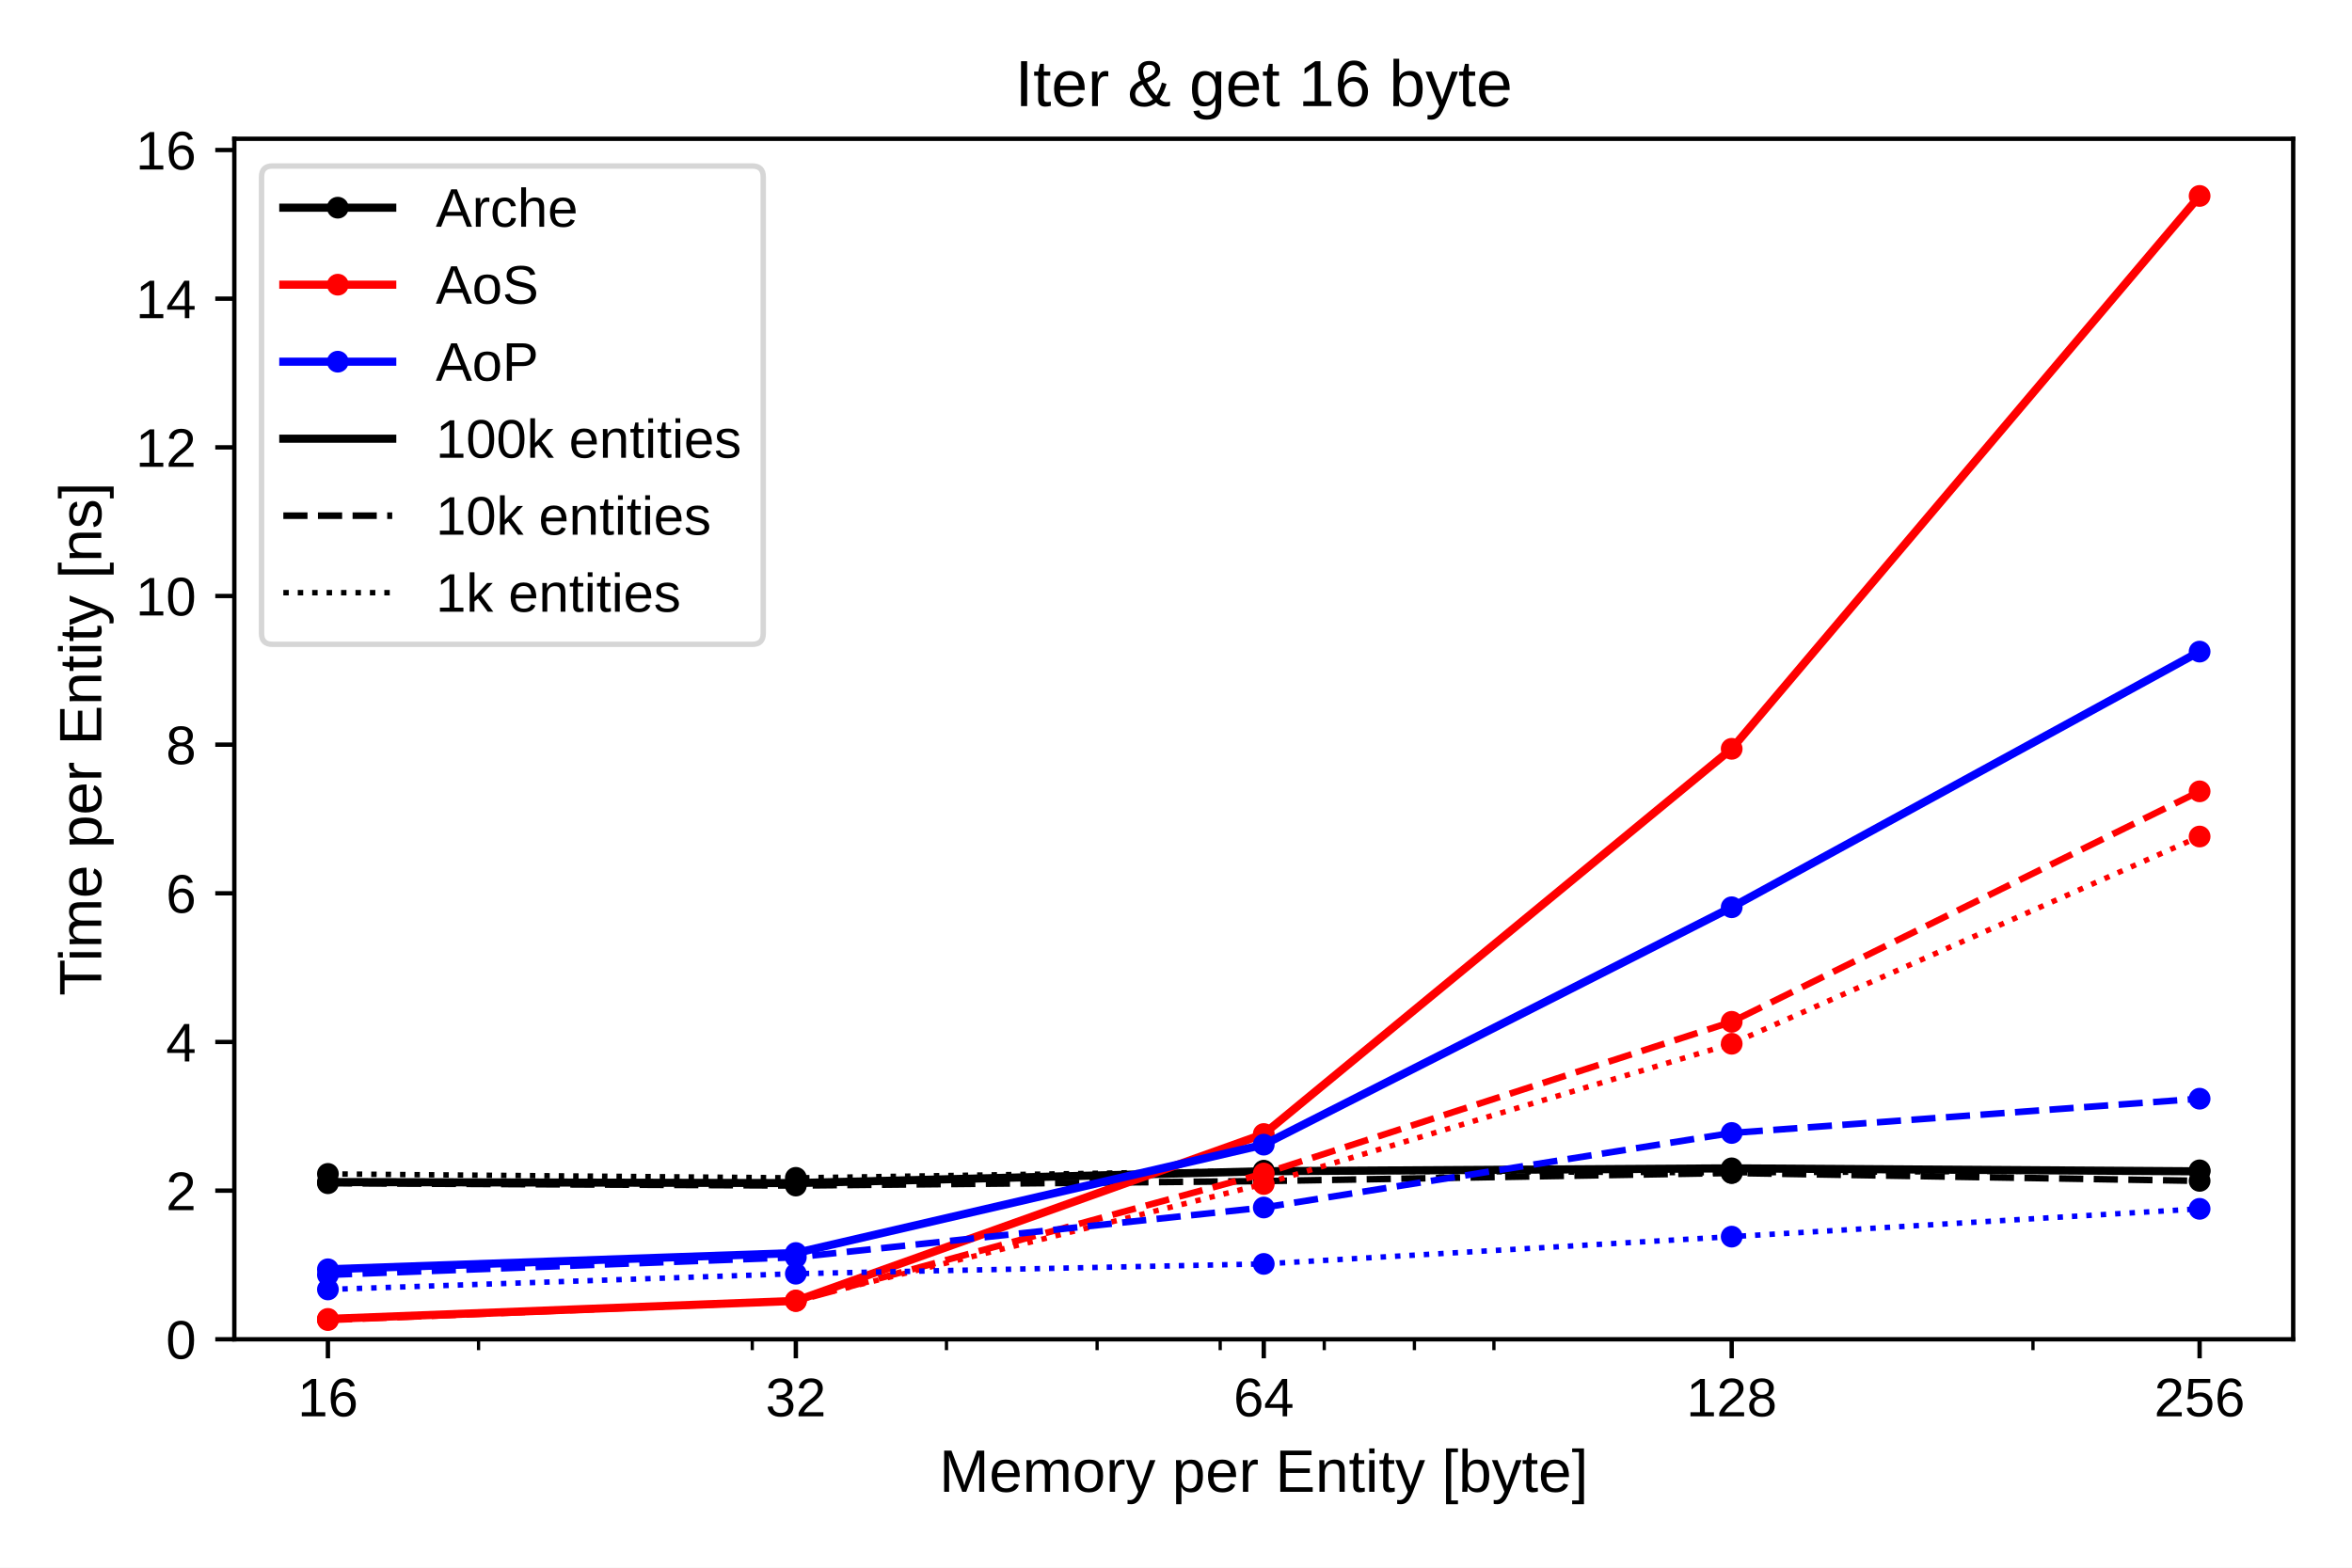
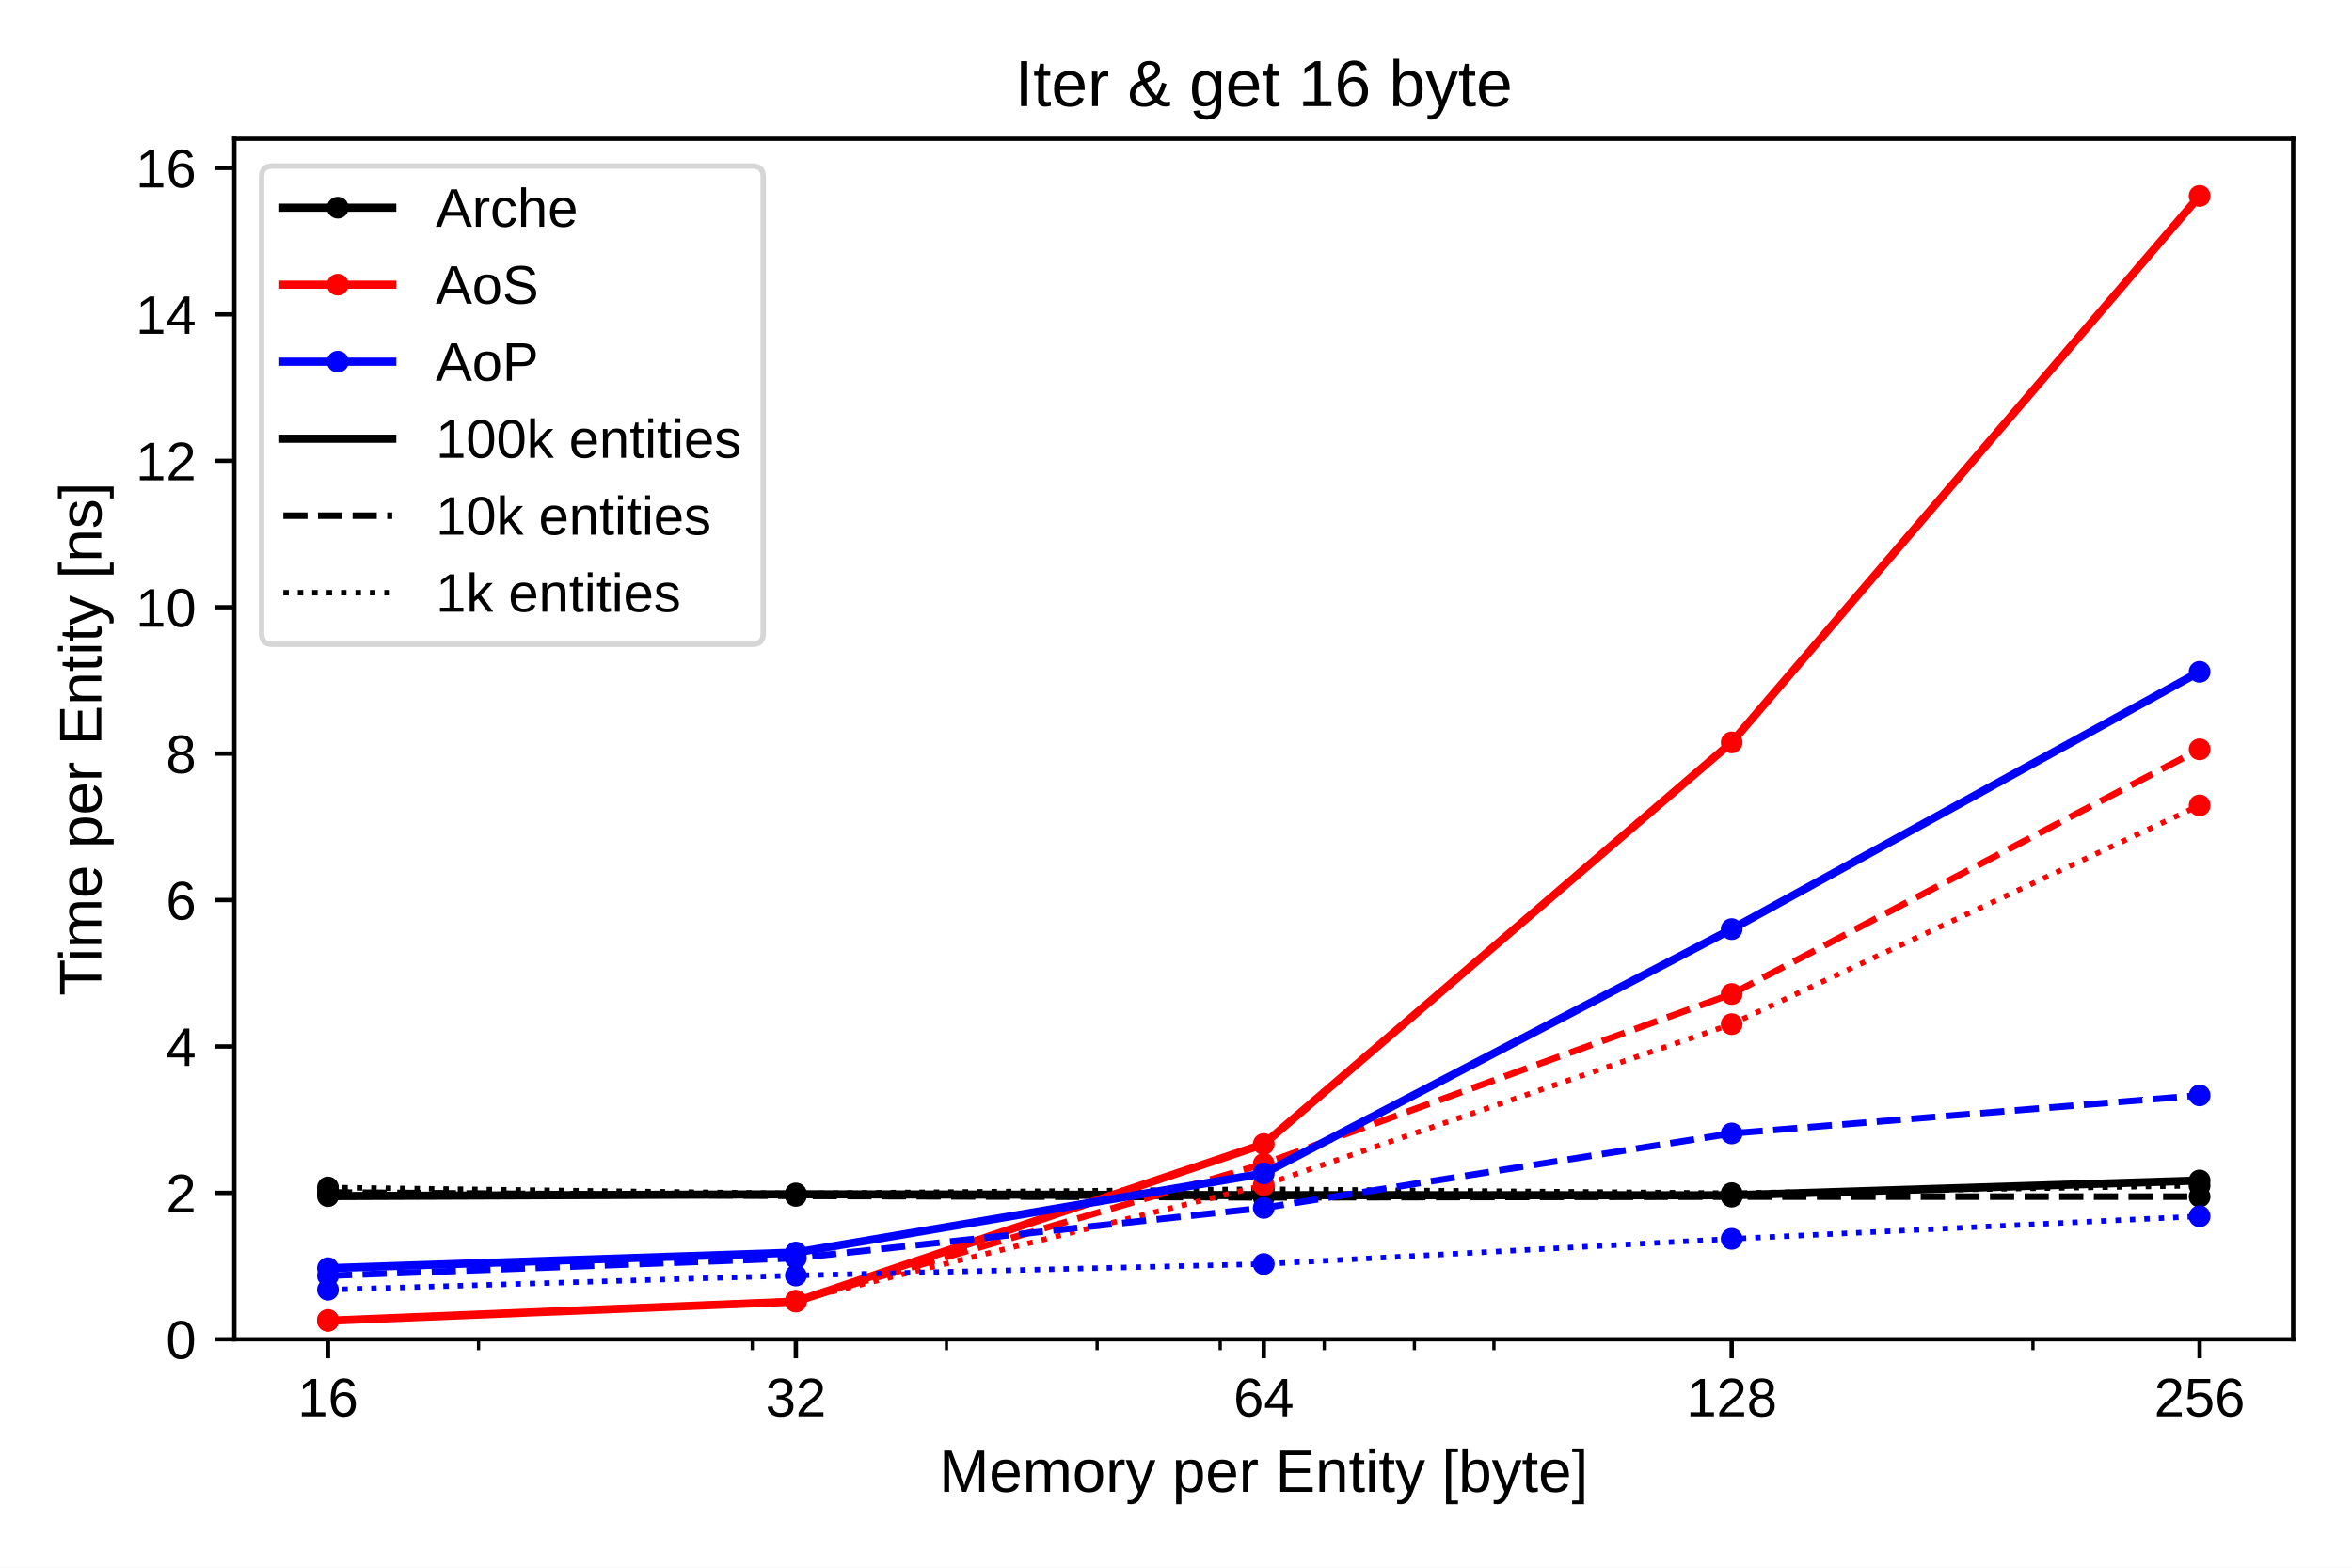
<svg xmlns="http://www.w3.org/2000/svg" xmlns:xlink="http://www.w3.org/1999/xlink" width="432pt" height="288pt" viewBox="0 0 432 288" version="1.1">
  <defs>
    <style type="text/css">*{stroke-linejoin: round; stroke-linecap: butt}</style>
  </defs>
  <g id="figure_1">
    <g id="patch_1">
      <path d="M 0 288  L 432 288  L 432 0  L 0 0  z " style="fill: #ffffff" />
    </g>
    <g id="axes_1">
      <g id="patch_2">
        <path d="M 43.04 246.04  L 421.2 246.04  L 421.2 25.496  L 43.04 25.496  z " style="fill: #ffffff" />
      </g>
      <g id="matplotlib.axis_1">
        <g id="xtick_1">
          <g id="line2d_1">
            <defs>
-               <path id="ma231581b84" d="M 0 0  L 0 3.5  " style="stroke: #000000; stroke-width: 0.8" />
+               <path id="m335eb5ce66" d="M 0 0  L 0 3.5  " style="stroke: #000000; stroke-width: 0.8" />
            </defs>
            <g>
-               <use xlink:href="#ma231581b84" x="60.229" y="246.04" style="stroke: #000000; stroke-width: 0.8" />
+               <use xlink:href="#m335eb5ce66" x="60.229" y="246.04" style="stroke: #000000; stroke-width: 0.8" />
            </g>
          </g>
          <g id="text_1">
            <text style="font: 10px 'Arial'; text-anchor: middle" x="60.229" y="260.198" transform="rotate(-0, 60.22909, 260.1978)">16</text>
          </g>
        </g>
        <g id="xtick_2">
          <g id="line2d_2">
            <g>
-               <use xlink:href="#ma231581b84" x="146.175" y="246.04" style="stroke: #000000; stroke-width: 0.8" />
+               <use xlink:href="#m335eb5ce66" x="146.175" y="246.04" style="stroke: #000000; stroke-width: 0.8" />
            </g>
          </g>
          <g id="text_2">
            <text style="font: 10px 'Arial'; text-anchor: middle" x="146.175" y="260.198" transform="rotate(-0, 146.1745, 260.1978)">32</text>
          </g>
        </g>
        <g id="xtick_3">
          <g id="line2d_3">
            <g>
-               <use xlink:href="#ma231581b84" x="232.12" y="246.04" style="stroke: #000000; stroke-width: 0.8" />
+               <use xlink:href="#m335eb5ce66" x="232.12" y="246.04" style="stroke: #000000; stroke-width: 0.8" />
            </g>
          </g>
          <g id="text_3">
            <text style="font: 10px 'Arial'; text-anchor: middle" x="232.12" y="260.198" transform="rotate(-0, 232.12, 260.1978)">64</text>
          </g>
        </g>
        <g id="xtick_4">
          <g id="line2d_4">
            <g>
-               <use xlink:href="#ma231581b84" x="318.065" y="246.04" style="stroke: #000000; stroke-width: 0.8" />
+               <use xlink:href="#m335eb5ce66" x="318.065" y="246.04" style="stroke: #000000; stroke-width: 0.8" />
            </g>
          </g>
          <g id="text_4">
            <text style="font: 10px 'Arial'; text-anchor: middle" x="318.065" y="260.198" transform="rotate(-0, 318.0655, 260.1978)">128</text>
          </g>
        </g>
        <g id="xtick_5">
          <g id="line2d_5">
            <g>
-               <use xlink:href="#ma231581b84" x="404.011" y="246.04" style="stroke: #000000; stroke-width: 0.8" />
+               <use xlink:href="#m335eb5ce66" x="404.011" y="246.04" style="stroke: #000000; stroke-width: 0.8" />
            </g>
          </g>
          <g id="text_5">
            <text style="font: 10px 'Arial'; text-anchor: middle" x="404.011" y="260.198" transform="rotate(-0, 404.0109, 260.1978)">256</text>
          </g>
        </g>
        <g id="xtick_6">
          <g id="line2d_6">
            <defs>
-               <path id="mfa7d49e973" d="M 0 0  L 0 2  " style="stroke: #000000; stroke-width: 0.6" />
+               <path id="m08cedb3686" d="M 0 0  L 0 2  " style="stroke: #000000; stroke-width: 0.6" />
            </defs>
            <g>
-               <use xlink:href="#mfa7d49e973" x="87.897" y="246.04" style="stroke: #000000; stroke-width: 0.6" />
+               <use xlink:href="#m08cedb3686" x="87.897" y="246.04" style="stroke: #000000; stroke-width: 0.6" />
            </g>
          </g>
        </g>
        <g id="xtick_7">
          <g id="line2d_7">
            <g>
-               <use xlink:href="#mfa7d49e973" x="138.172" y="246.04" style="stroke: #000000; stroke-width: 0.6" />
+               <use xlink:href="#m08cedb3686" x="138.172" y="246.04" style="stroke: #000000; stroke-width: 0.6" />
            </g>
          </g>
        </g>
        <g id="xtick_8">
          <g id="line2d_8">
            <g>
-               <use xlink:href="#mfa7d49e973" x="173.843" y="246.04" style="stroke: #000000; stroke-width: 0.6" />
+               <use xlink:href="#m08cedb3686" x="173.843" y="246.04" style="stroke: #000000; stroke-width: 0.6" />
            </g>
          </g>
        </g>
        <g id="xtick_9">
          <g id="line2d_9">
            <g>
-               <use xlink:href="#mfa7d49e973" x="201.511" y="246.04" style="stroke: #000000; stroke-width: 0.6" />
+               <use xlink:href="#m08cedb3686" x="201.511" y="246.04" style="stroke: #000000; stroke-width: 0.6" />
            </g>
          </g>
        </g>
        <g id="xtick_10">
          <g id="line2d_10">
            <g>
-               <use xlink:href="#mfa7d49e973" x="224.118" y="246.04" style="stroke: #000000; stroke-width: 0.6" />
+               <use xlink:href="#m08cedb3686" x="224.118" y="246.04" style="stroke: #000000; stroke-width: 0.6" />
            </g>
          </g>
        </g>
        <g id="xtick_11">
          <g id="line2d_11">
            <g>
-               <use xlink:href="#mfa7d49e973" x="243.231" y="246.04" style="stroke: #000000; stroke-width: 0.6" />
+               <use xlink:href="#m08cedb3686" x="243.231" y="246.04" style="stroke: #000000; stroke-width: 0.6" />
            </g>
          </g>
        </g>
        <g id="xtick_12">
          <g id="line2d_12">
            <g>
-               <use xlink:href="#mfa7d49e973" x="259.788" y="246.04" style="stroke: #000000; stroke-width: 0.6" />
+               <use xlink:href="#m08cedb3686" x="259.788" y="246.04" style="stroke: #000000; stroke-width: 0.6" />
            </g>
          </g>
        </g>
        <g id="xtick_13">
          <g id="line2d_13">
            <g>
-               <use xlink:href="#mfa7d49e973" x="274.393" y="246.04" style="stroke: #000000; stroke-width: 0.6" />
+               <use xlink:href="#m08cedb3686" x="274.393" y="246.04" style="stroke: #000000; stroke-width: 0.6" />
            </g>
          </g>
        </g>
        <g id="xtick_14">
          <g id="line2d_14">
            <g>
-               <use xlink:href="#mfa7d49e973" x="373.402" y="246.04" style="stroke: #000000; stroke-width: 0.6" />
+               <use xlink:href="#m08cedb3686" x="373.402" y="246.04" style="stroke: #000000; stroke-width: 0.6" />
            </g>
          </g>
        </g>
        <g id="text_6">
          <text style="font: 11px 'Arial'; text-anchor: middle" x="232.12" y="274.059" transform="rotate(-0, 232.12, 274.0589)">Memory per Entity [byte]</text>
        </g>
      </g>
      <g id="matplotlib.axis_2">
        <g id="ytick_1">
          <g id="line2d_15">
            <defs>
-               <path id="m48a676a885" d="M 0 0  L -3.5 0  " style="stroke: #000000; stroke-width: 0.8" />
+               <path id="m0aa8cb60d0" d="M 0 0  L -3.5 0  " style="stroke: #000000; stroke-width: 0.8" />
            </defs>
            <g>
-               <use xlink:href="#m48a676a885" x="43.04" y="246.04" style="stroke: #000000; stroke-width: 0.8" />
+               <use xlink:href="#m0aa8cb60d0" x="43.04" y="246.04" style="stroke: #000000; stroke-width: 0.8" />
            </g>
          </g>
          <g id="text_7">
            <text style="font: 10px 'Arial'; text-anchor: end" x="36.04" y="249.619" transform="rotate(-0, 36.04, 249.6189)">0</text>
          </g>
        </g>
        <g id="ytick_2">
          <g id="line2d_16">
            <g>
-               <use xlink:href="#m48a676a885" x="43.04" y="218.73" style="stroke: #000000; stroke-width: 0.8" />
+               <use xlink:href="#m0aa8cb60d0" x="43.04" y="219.142" style="stroke: #000000; stroke-width: 0.8" />
            </g>
          </g>
          <g id="text_8">
-             <text style="font: 10px 'Arial'; text-anchor: end" x="36.04" y="222.309" transform="rotate(-0, 36.04, 222.3092)">2</text>
+             <text style="font: 10px 'Arial'; text-anchor: end" x="36.04" y="222.721" transform="rotate(-0, 36.04, 222.7212)">2</text>
          </g>
        </g>
        <g id="ytick_3">
          <g id="line2d_17">
            <g>
-               <use xlink:href="#m48a676a885" x="43.04" y="191.421" style="stroke: #000000; stroke-width: 0.8" />
+               <use xlink:href="#m0aa8cb60d0" x="43.04" y="192.245" style="stroke: #000000; stroke-width: 0.8" />
            </g>
          </g>
          <g id="text_9">
-             <text style="font: 10px 'Arial'; text-anchor: end" x="36.04" y="194.999" transform="rotate(-0, 36.04, 194.9995)">4</text>
+             <text style="font: 10px 'Arial'; text-anchor: end" x="36.04" y="195.823" transform="rotate(-0, 36.04, 195.8235)">4</text>
          </g>
        </g>
        <g id="ytick_4">
          <g id="line2d_18">
            <g>
-               <use xlink:href="#m48a676a885" x="43.04" y="164.111" style="stroke: #000000; stroke-width: 0.8" />
+               <use xlink:href="#m0aa8cb60d0" x="43.04" y="165.347" style="stroke: #000000; stroke-width: 0.8" />
            </g>
          </g>
          <g id="text_10">
-             <text style="font: 10px 'Arial'; text-anchor: end" x="36.04" y="167.69" transform="rotate(-0, 36.04, 167.6898)">6</text>
+             <text style="font: 10px 'Arial'; text-anchor: end" x="36.04" y="168.926" transform="rotate(-0, 36.04, 168.9258)">6</text>
          </g>
        </g>
        <g id="ytick_5">
          <g id="line2d_19">
            <g>
-               <use xlink:href="#m48a676a885" x="43.04" y="136.801" style="stroke: #000000; stroke-width: 0.8" />
+               <use xlink:href="#m0aa8cb60d0" x="43.04" y="138.449" style="stroke: #000000; stroke-width: 0.8" />
            </g>
          </g>
          <g id="text_11">
-             <text style="font: 10px 'Arial'; text-anchor: end" x="36.04" y="140.38" transform="rotate(-0, 36.04, 140.3801)">8</text>
+             <text style="font: 10px 'Arial'; text-anchor: end" x="36.04" y="142.028" transform="rotate(-0, 36.04, 142.0281)">8</text>
          </g>
        </g>
        <g id="ytick_6">
          <g id="line2d_20">
            <g>
-               <use xlink:href="#m48a676a885" x="43.04" y="109.491" style="stroke: #000000; stroke-width: 0.8" />
+               <use xlink:href="#m0aa8cb60d0" x="43.04" y="111.551" style="stroke: #000000; stroke-width: 0.8" />
            </g>
          </g>
          <g id="text_12">
-             <text style="font: 10px 'Arial'; text-anchor: end" x="36.04" y="113.07" transform="rotate(-0, 36.04, 113.0704)">10</text>
+             <text style="font: 10px 'Arial'; text-anchor: end" x="36.04" y="115.13" transform="rotate(-0, 36.04, 115.1304)">10</text>
          </g>
        </g>
        <g id="ytick_7">
          <g id="line2d_21">
            <g>
-               <use xlink:href="#m48a676a885" x="43.04" y="82.182" style="stroke: #000000; stroke-width: 0.8" />
+               <use xlink:href="#m0aa8cb60d0" x="43.04" y="84.654" style="stroke: #000000; stroke-width: 0.8" />
            </g>
          </g>
          <g id="text_13">
-             <text style="font: 10px 'Arial'; text-anchor: end" x="36.04" y="85.761" transform="rotate(-0, 36.04, 85.76068)">12</text>
+             <text style="font: 10px 'Arial'; text-anchor: end" x="36.04" y="88.233" transform="rotate(-0, 36.04, 88.23264)">12</text>
          </g>
        </g>
        <g id="ytick_8">
          <g id="line2d_22">
            <g>
-               <use xlink:href="#m48a676a885" x="43.04" y="54.872" style="stroke: #000000; stroke-width: 0.8" />
+               <use xlink:href="#m0aa8cb60d0" x="43.04" y="57.756" style="stroke: #000000; stroke-width: 0.8" />
            </g>
          </g>
          <g id="text_14">
-             <text style="font: 10px 'Arial'; text-anchor: end" x="36.04" y="58.451" transform="rotate(-0, 36.04, 58.45098)">14</text>
+             <text style="font: 10px 'Arial'; text-anchor: end" x="36.04" y="61.335" transform="rotate(-0, 36.04, 61.33493)">14</text>
          </g>
        </g>
        <g id="ytick_9">
          <g id="line2d_23">
            <g>
-               <use xlink:href="#m48a676a885" x="43.04" y="27.562" style="stroke: #000000; stroke-width: 0.8" />
+               <use xlink:href="#m0aa8cb60d0" x="43.04" y="30.858" style="stroke: #000000; stroke-width: 0.8" />
            </g>
          </g>
          <g id="text_15">
-             <text style="font: 10px 'Arial'; text-anchor: end" x="36.04" y="31.141" transform="rotate(-0, 36.04, 31.14127)">16</text>
+             <text style="font: 10px 'Arial'; text-anchor: end" x="36.04" y="34.437" transform="rotate(-0, 36.04, 34.43722)">16</text>
          </g>
        </g>
        <g id="text_16">
          <text style="font: 11px 'Arial'; text-anchor: middle" x="18.603" y="135.768" transform="rotate(-90, 18.60297, 135.7681)">Time per Entity [ns]</text>
        </g>
      </g>
      <g id="line2d_24">
-         <path d="M 60.229 215.658  L 146.175 216.382  L 232.12 215.071  L 318.065 215.467  L 404.011 215.003  " clip-path="url(#pd867d2f3a9)" style="fill: none; stroke-dasharray: 1,1.65; stroke-dashoffset: 0; stroke: #000000" />
+         <path d="M 60.229 218.147  L 146.175 219.25  L 232.12 218.456  L 318.065 219.196  L 404.011 217.811  " clip-path="url(#pc18d567e11)" style="fill: none; stroke-dasharray: 1,1.65; stroke-dashoffset: 0; stroke: #000000" />
        <defs>
-           <path id="m750e425129" d="M 0 1.5  C 0.398 1.5 0.779 1.342 1.061 1.061  C 1.342 0.779 1.5 0.398 1.5 0  C 1.5 -0.398 1.342 -0.779 1.061 -1.061  C 0.779 -1.342 0.398 -1.5 0 -1.5  C -0.398 -1.5 -0.779 -1.342 -1.061 -1.061  C -1.342 -0.779 -1.5 -0.398 -1.5 0  C -1.5 0.398 -1.342 0.779 -1.061 1.061  C -0.779 1.342 -0.398 1.5 0 1.5  z " style="stroke: #000000" />
+           <path id="mef883ffe8d" d="M 0 1.5  C 0.398 1.5 0.779 1.342 1.061 1.061  C 1.342 0.779 1.5 0.398 1.5 0  C 1.5 -0.398 1.342 -0.779 1.061 -1.061  C 0.779 -1.342 0.398 -1.5 0 -1.5  C -0.398 -1.5 -0.779 -1.342 -1.061 -1.061  C -1.342 -0.779 -1.5 -0.398 -1.5 0  C -1.5 0.398 -1.342 0.779 -1.061 1.061  C -0.779 1.342 -0.398 1.5 0 1.5  z " style="stroke: #000000" />
        </defs>
-         <g clip-path="url(#pd867d2f3a9)">
-           <use xlink:href="#m750e425129" x="60.229" y="215.658" style="stroke: #000000" />
-           <use xlink:href="#m750e425129" x="146.175" y="216.382" style="stroke: #000000" />
-           <use xlink:href="#m750e425129" x="232.12" y="215.071" style="stroke: #000000" />
-           <use xlink:href="#m750e425129" x="318.065" y="215.467" style="stroke: #000000" />
-           <use xlink:href="#m750e425129" x="404.011" y="215.003" style="stroke: #000000" />
+         <g clip-path="url(#pc18d567e11)">
+           <use xlink:href="#mef883ffe8d" x="60.229" y="218.147" style="stroke: #000000" />
+           <use xlink:href="#mef883ffe8d" x="146.175" y="219.25" style="stroke: #000000" />
+           <use xlink:href="#mef883ffe8d" x="232.12" y="218.456" style="stroke: #000000" />
+           <use xlink:href="#mef883ffe8d" x="318.065" y="219.196" style="stroke: #000000" />
+           <use xlink:href="#mef883ffe8d" x="404.011" y="217.811" style="stroke: #000000" />
        </g>
      </g>
      <g id="line2d_25">
-         <path d="M 60.229 217.373  L 146.175 217.798  L 232.12 216.976  L 318.065 215.49  L 404.011 216.939  " clip-path="url(#pd867d2f3a9)" style="fill: none; stroke-dasharray: 4.44,1.92; stroke-dashoffset: 0; stroke: #000000; stroke-width: 1.2" />
-         <g clip-path="url(#pd867d2f3a9)">
-           <use xlink:href="#m750e425129" x="60.229" y="217.373" style="stroke: #000000" />
-           <use xlink:href="#m750e425129" x="146.175" y="217.798" style="stroke: #000000" />
-           <use xlink:href="#m750e425129" x="232.12" y="216.976" style="stroke: #000000" />
-           <use xlink:href="#m750e425129" x="318.065" y="215.49" style="stroke: #000000" />
-           <use xlink:href="#m750e425129" x="404.011" y="216.939" style="stroke: #000000" />
+         <path d="M 60.229 219.054  L 146.175 219.695  L 232.12 219.967  L 318.065 219.83  L 404.011 219.83  " clip-path="url(#pc18d567e11)" style="fill: none; stroke-dasharray: 4.44,1.92; stroke-dashoffset: 0; stroke: #000000; stroke-width: 1.2" />
+         <g clip-path="url(#pc18d567e11)">
+           <use xlink:href="#mef883ffe8d" x="60.229" y="219.054" style="stroke: #000000" />
+           <use xlink:href="#mef883ffe8d" x="146.175" y="219.695" style="stroke: #000000" />
+           <use xlink:href="#mef883ffe8d" x="232.12" y="219.967" style="stroke: #000000" />
+           <use xlink:href="#mef883ffe8d" x="318.065" y="219.83" style="stroke: #000000" />
+           <use xlink:href="#mef883ffe8d" x="404.011" y="219.83" style="stroke: #000000" />
        </g>
      </g>
      <g id="line2d_26">
-         <path d="M 60.229 217.154  L 146.175 217.343  L 232.12 215.169  L 318.065 214.636  L 404.011 215.186  " clip-path="url(#pd867d2f3a9)" style="fill: none; stroke: #000000; stroke-width: 1.5; stroke-linecap: square" />
-         <g clip-path="url(#pd867d2f3a9)">
-           <use xlink:href="#m750e425129" x="60.229" y="217.154" style="stroke: #000000" />
-           <use xlink:href="#m750e425129" x="146.175" y="217.343" style="stroke: #000000" />
-           <use xlink:href="#m750e425129" x="232.12" y="215.169" style="stroke: #000000" />
-           <use xlink:href="#m750e425129" x="318.065" y="214.636" style="stroke: #000000" />
-           <use xlink:href="#m750e425129" x="404.011" y="215.186" style="stroke: #000000" />
+         <path d="M 60.229 219.735  L 146.175 219.395  L 232.12 219.557  L 318.065 219.584  L 404.011 216.864  " clip-path="url(#pc18d567e11)" style="fill: none; stroke: #000000; stroke-width: 1.5; stroke-linecap: square" />
+         <g clip-path="url(#pc18d567e11)">
+           <use xlink:href="#mef883ffe8d" x="60.229" y="219.735" style="stroke: #000000" />
+           <use xlink:href="#mef883ffe8d" x="146.175" y="219.395" style="stroke: #000000" />
+           <use xlink:href="#mef883ffe8d" x="232.12" y="219.557" style="stroke: #000000" />
+           <use xlink:href="#mef883ffe8d" x="318.065" y="219.584" style="stroke: #000000" />
+           <use xlink:href="#mef883ffe8d" x="404.011" y="216.864" style="stroke: #000000" />
        </g>
      </g>
      <g id="line2d_27">
-         <path d="M 60.229 242.404  L 146.175 238.909  L 232.12 217.515  L 318.065 191.748  L 404.011 153.679  " clip-path="url(#pd867d2f3a9)" style="fill: none; stroke-dasharray: 1,1.65; stroke-dashoffset: 0; stroke: #ff0000" />
+         <path d="M 60.229 242.495  L 146.175 238.952  L 232.12 217.73  L 318.065 188.143  L 404.011 147.957  " clip-path="url(#pc18d567e11)" style="fill: none; stroke-dasharray: 1,1.65; stroke-dashoffset: 0; stroke: #ff0000" />
        <defs>
-           <path id="m8ead3b69bd" d="M 0 1.5  C 0.398 1.5 0.779 1.342 1.061 1.061  C 1.342 0.779 1.5 0.398 1.5 0  C 1.5 -0.398 1.342 -0.779 1.061 -1.061  C 0.779 -1.342 0.398 -1.5 0 -1.5  C -0.398 -1.5 -0.779 -1.342 -1.061 -1.061  C -1.342 -0.779 -1.5 -0.398 -1.5 0  C -1.5 0.398 -1.342 0.779 -1.061 1.061  C -0.779 1.342 -0.398 1.5 0 1.5  z " style="stroke: #ff0000" />
+           <path id="m42e0f5be14" d="M 0 1.5  C 0.398 1.5 0.779 1.342 1.061 1.061  C 1.342 0.779 1.5 0.398 1.5 0  C 1.5 -0.398 1.342 -0.779 1.061 -1.061  C 0.779 -1.342 0.398 -1.5 0 -1.5  C -0.398 -1.5 -0.779 -1.342 -1.061 -1.061  C -1.342 -0.779 -1.5 -0.398 -1.5 0  C -1.5 0.398 -1.342 0.779 -1.061 1.061  C -0.779 1.342 -0.398 1.5 0 1.5  z " style="stroke: #ff0000" />
        </defs>
-         <g clip-path="url(#pd867d2f3a9)">
-           <use xlink:href="#m8ead3b69bd" x="60.229" y="242.404" style="fill: #ff0000; stroke: #ff0000" />
-           <use xlink:href="#m8ead3b69bd" x="146.175" y="238.909" style="fill: #ff0000; stroke: #ff0000" />
-           <use xlink:href="#m8ead3b69bd" x="232.12" y="217.515" style="fill: #ff0000; stroke: #ff0000" />
-           <use xlink:href="#m8ead3b69bd" x="318.065" y="191.748" style="fill: #ff0000; stroke: #ff0000" />
-           <use xlink:href="#m8ead3b69bd" x="404.011" y="153.679" style="fill: #ff0000; stroke: #ff0000" />
+         <g clip-path="url(#pc18d567e11)">
+           <use xlink:href="#m42e0f5be14" x="60.229" y="242.495" style="fill: #ff0000; stroke: #ff0000" />
+           <use xlink:href="#m42e0f5be14" x="146.175" y="238.952" style="fill: #ff0000; stroke: #ff0000" />
+           <use xlink:href="#m42e0f5be14" x="232.12" y="217.73" style="fill: #ff0000; stroke: #ff0000" />
+           <use xlink:href="#m42e0f5be14" x="318.065" y="188.143" style="fill: #ff0000; stroke: #ff0000" />
+           <use xlink:href="#m42e0f5be14" x="404.011" y="147.957" style="fill: #ff0000; stroke: #ff0000" />
        </g>
      </g>
      <g id="line2d_28">
-         <path d="M 60.229 242.507  L 146.175 239.017  L 232.12 215.583  L 318.065 187.717  L 404.011 145.378  " clip-path="url(#pd867d2f3a9)" style="fill: none; stroke-dasharray: 4.44,1.92; stroke-dashoffset: 0; stroke: #ff0000; stroke-width: 1.2" />
-         <g clip-path="url(#pd867d2f3a9)">
-           <use xlink:href="#m8ead3b69bd" x="60.229" y="242.507" style="fill: #ff0000; stroke: #ff0000" />
-           <use xlink:href="#m8ead3b69bd" x="146.175" y="239.017" style="fill: #ff0000; stroke: #ff0000" />
-           <use xlink:href="#m8ead3b69bd" x="232.12" y="215.583" style="fill: #ff0000; stroke: #ff0000" />
-           <use xlink:href="#m8ead3b69bd" x="318.065" y="187.717" style="fill: #ff0000; stroke: #ff0000" />
-           <use xlink:href="#m8ead3b69bd" x="404.011" y="145.378" style="fill: #ff0000; stroke: #ff0000" />
+         <path d="M 60.229 242.612  L 146.175 239.051  L 232.12 213.811  L 318.065 182.606  L 404.011 137.661  " clip-path="url(#pc18d567e11)" style="fill: none; stroke-dasharray: 4.44,1.92; stroke-dashoffset: 0; stroke: #ff0000; stroke-width: 1.2" />
+         <g clip-path="url(#pc18d567e11)">
+           <use xlink:href="#m42e0f5be14" x="60.229" y="242.612" style="fill: #ff0000; stroke: #ff0000" />
+           <use xlink:href="#m42e0f5be14" x="146.175" y="239.051" style="fill: #ff0000; stroke: #ff0000" />
+           <use xlink:href="#m42e0f5be14" x="232.12" y="213.811" style="fill: #ff0000; stroke: #ff0000" />
+           <use xlink:href="#m42e0f5be14" x="318.065" y="182.606" style="fill: #ff0000; stroke: #ff0000" />
+           <use xlink:href="#m42e0f5be14" x="404.011" y="137.661" style="fill: #ff0000; stroke: #ff0000" />
        </g>
      </g>
      <g id="line2d_29">
-         <path d="M 60.229 242.298  L 146.175 238.983  L 232.12 208.329  L 318.065 137.565  L 404.011 35.998  " clip-path="url(#pd867d2f3a9)" style="fill: none; stroke: #ff0000; stroke-width: 1.5; stroke-linecap: square" />
-         <g clip-path="url(#pd867d2f3a9)">
-           <use xlink:href="#m8ead3b69bd" x="60.229" y="242.298" style="fill: #ff0000; stroke: #ff0000" />
-           <use xlink:href="#m8ead3b69bd" x="146.175" y="238.983" style="fill: #ff0000; stroke: #ff0000" />
-           <use xlink:href="#m8ead3b69bd" x="232.12" y="208.329" style="fill: #ff0000; stroke: #ff0000" />
-           <use xlink:href="#m8ead3b69bd" x="318.065" y="137.565" style="fill: #ff0000; stroke: #ff0000" />
-           <use xlink:href="#m8ead3b69bd" x="404.011" y="35.998" style="fill: #ff0000; stroke: #ff0000" />
+         <path d="M 60.229 242.629  L 146.175 239.112  L 232.12 210.176  L 318.065 136.39  L 404.011 35.998  " clip-path="url(#pc18d567e11)" style="fill: none; stroke: #ff0000; stroke-width: 1.5; stroke-linecap: square" />
+         <g clip-path="url(#pc18d567e11)">
+           <use xlink:href="#m42e0f5be14" x="60.229" y="242.629" style="fill: #ff0000; stroke: #ff0000" />
+           <use xlink:href="#m42e0f5be14" x="146.175" y="239.112" style="fill: #ff0000; stroke: #ff0000" />
+           <use xlink:href="#m42e0f5be14" x="232.12" y="210.176" style="fill: #ff0000; stroke: #ff0000" />
+           <use xlink:href="#m42e0f5be14" x="318.065" y="136.39" style="fill: #ff0000; stroke: #ff0000" />
+           <use xlink:href="#m42e0f5be14" x="404.011" y="35.998" style="fill: #ff0000; stroke: #ff0000" />
        </g>
      </g>
      <g id="line2d_30">
-         <path d="M 60.229 236.884  L 146.175 233.992  L 232.12 232.194  L 318.065 227.183  L 404.011 222.076  " clip-path="url(#pd867d2f3a9)" style="fill: none; stroke-dasharray: 1,1.65; stroke-dashoffset: 0; stroke: #0000ff" />
+         <path d="M 60.229 236.932  L 146.175 234.322  L 232.12 232.215  L 318.065 227.588  L 404.011 223.446  " clip-path="url(#pc18d567e11)" style="fill: none; stroke-dasharray: 1,1.65; stroke-dashoffset: 0; stroke: #0000ff" />
        <defs>
-           <path id="m8011447a2c" d="M 0 1.5  C 0.398 1.5 0.779 1.342 1.061 1.061  C 1.342 0.779 1.5 0.398 1.5 0  C 1.5 -0.398 1.342 -0.779 1.061 -1.061  C 0.779 -1.342 0.398 -1.5 0 -1.5  C -0.398 -1.5 -0.779 -1.342 -1.061 -1.061  C -1.342 -0.779 -1.5 -0.398 -1.5 0  C -1.5 0.398 -1.342 0.779 -1.061 1.061  C -0.779 1.342 -0.398 1.5 0 1.5  z " style="stroke: #0000ff" />
+           <path id="m691debf36c" d="M 0 1.5  C 0.398 1.5 0.779 1.342 1.061 1.061  C 1.342 0.779 1.5 0.398 1.5 0  C 1.5 -0.398 1.342 -0.779 1.061 -1.061  C 0.779 -1.342 0.398 -1.5 0 -1.5  C -0.398 -1.5 -0.779 -1.342 -1.061 -1.061  C -1.342 -0.779 -1.5 -0.398 -1.5 0  C -1.5 0.398 -1.342 0.779 -1.061 1.061  C -0.779 1.342 -0.398 1.5 0 1.5  z " style="stroke: #0000ff" />
        </defs>
-         <g clip-path="url(#pd867d2f3a9)">
-           <use xlink:href="#m8011447a2c" x="60.229" y="236.884" style="fill: #0000ff; stroke: #0000ff" />
-           <use xlink:href="#m8011447a2c" x="146.175" y="233.992" style="fill: #0000ff; stroke: #0000ff" />
-           <use xlink:href="#m8011447a2c" x="232.12" y="232.194" style="fill: #0000ff; stroke: #0000ff" />
-           <use xlink:href="#m8011447a2c" x="318.065" y="227.183" style="fill: #0000ff; stroke: #0000ff" />
-           <use xlink:href="#m8011447a2c" x="404.011" y="222.076" style="fill: #0000ff; stroke: #0000ff" />
+         <g clip-path="url(#pc18d567e11)">
+           <use xlink:href="#m691debf36c" x="60.229" y="236.932" style="fill: #0000ff; stroke: #0000ff" />
+           <use xlink:href="#m691debf36c" x="146.175" y="234.322" style="fill: #0000ff; stroke: #0000ff" />
+           <use xlink:href="#m691debf36c" x="232.12" y="232.215" style="fill: #0000ff; stroke: #0000ff" />
+           <use xlink:href="#m691debf36c" x="318.065" y="227.588" style="fill: #0000ff; stroke: #0000ff" />
+           <use xlink:href="#m691debf36c" x="404.011" y="223.446" style="fill: #0000ff; stroke: #0000ff" />
        </g>
      </g>
      <g id="line2d_31">
-         <path d="M 60.229 234.208  L 146.175 230.977  L 232.12 221.833  L 318.065 208.14  L 404.011 201.843  " clip-path="url(#pd867d2f3a9)" style="fill: none; stroke-dasharray: 4.44,1.92; stroke-dashoffset: 0; stroke: #0000ff; stroke-width: 1.2" />
-         <g clip-path="url(#pd867d2f3a9)">
-           <use xlink:href="#m8011447a2c" x="60.229" y="234.208" style="fill: #0000ff; stroke: #0000ff" />
-           <use xlink:href="#m8011447a2c" x="146.175" y="230.977" style="fill: #0000ff; stroke: #0000ff" />
-           <use xlink:href="#m8011447a2c" x="232.12" y="221.833" style="fill: #0000ff; stroke: #0000ff" />
-           <use xlink:href="#m8011447a2c" x="318.065" y="208.14" style="fill: #0000ff; stroke: #0000ff" />
-           <use xlink:href="#m8011447a2c" x="404.011" y="201.843" style="fill: #0000ff; stroke: #0000ff" />
+         <path d="M 60.229 234.364  L 146.175 231.129  L 232.12 221.897  L 318.065 208.226  L 404.011 201.232  " clip-path="url(#pc18d567e11)" style="fill: none; stroke-dasharray: 4.44,1.92; stroke-dashoffset: 0; stroke: #0000ff; stroke-width: 1.2" />
+         <g clip-path="url(#pc18d567e11)">
+           <use xlink:href="#m691debf36c" x="60.229" y="234.364" style="fill: #0000ff; stroke: #0000ff" />
+           <use xlink:href="#m691debf36c" x="146.175" y="231.129" style="fill: #0000ff; stroke: #0000ff" />
+           <use xlink:href="#m691debf36c" x="232.12" y="221.897" style="fill: #0000ff; stroke: #0000ff" />
+           <use xlink:href="#m691debf36c" x="318.065" y="208.226" style="fill: #0000ff; stroke: #0000ff" />
+           <use xlink:href="#m691debf36c" x="404.011" y="201.232" style="fill: #0000ff; stroke: #0000ff" />
        </g>
      </g>
      <g id="line2d_32">
-         <path d="M 60.229 233.181  L 146.175 230.19  L 232.12 210.286  L 318.065 166.673  L 404.011 119.708  " clip-path="url(#pd867d2f3a9)" style="fill: none; stroke: #0000ff; stroke-width: 1.5; stroke-linecap: square" />
-         <g clip-path="url(#pd867d2f3a9)">
-           <use xlink:href="#m8011447a2c" x="60.229" y="233.181" style="fill: #0000ff; stroke: #0000ff" />
-           <use xlink:href="#m8011447a2c" x="146.175" y="230.19" style="fill: #0000ff; stroke: #0000ff" />
-           <use xlink:href="#m8011447a2c" x="232.12" y="210.286" style="fill: #0000ff; stroke: #0000ff" />
-           <use xlink:href="#m8011447a2c" x="318.065" y="166.673" style="fill: #0000ff; stroke: #0000ff" />
-           <use xlink:href="#m8011447a2c" x="404.011" y="119.708" style="fill: #0000ff; stroke: #0000ff" />
+         <path d="M 60.229 232.979  L 146.175 230.1  L 232.12 215.57  L 318.065 170.688  L 404.011 123.425  " clip-path="url(#pc18d567e11)" style="fill: none; stroke: #0000ff; stroke-width: 1.5; stroke-linecap: square" />
+         <g clip-path="url(#pc18d567e11)">
+           <use xlink:href="#m691debf36c" x="60.229" y="232.979" style="fill: #0000ff; stroke: #0000ff" />
+           <use xlink:href="#m691debf36c" x="146.175" y="230.1" style="fill: #0000ff; stroke: #0000ff" />
+           <use xlink:href="#m691debf36c" x="232.12" y="215.57" style="fill: #0000ff; stroke: #0000ff" />
+           <use xlink:href="#m691debf36c" x="318.065" y="170.688" style="fill: #0000ff; stroke: #0000ff" />
+           <use xlink:href="#m691debf36c" x="404.011" y="123.425" style="fill: #0000ff; stroke: #0000ff" />
        </g>
      </g>
      <g id="line2d_33">
-         <path clip-path="url(#pd867d2f3a9)" style="fill: none; stroke: #000000; stroke-width: 1.5; stroke-linecap: square" />
+         <path clip-path="url(#pc18d567e11)" style="fill: none; stroke: #000000; stroke-width: 1.5; stroke-linecap: square" />
      </g>
      <g id="line2d_34">
-         <path clip-path="url(#pd867d2f3a9)" style="fill: none; stroke-dasharray: 4.44,1.92; stroke-dashoffset: 0; stroke: #000000; stroke-width: 1.2" />
+         <path clip-path="url(#pc18d567e11)" style="fill: none; stroke-dasharray: 4.44,1.92; stroke-dashoffset: 0; stroke: #000000; stroke-width: 1.2" />
      </g>
      <g id="line2d_35">
-         <path clip-path="url(#pd867d2f3a9)" style="fill: none; stroke-dasharray: 1,1.65; stroke-dashoffset: 0; stroke: #000000" />
+         <path clip-path="url(#pc18d567e11)" style="fill: none; stroke-dasharray: 1,1.65; stroke-dashoffset: 0; stroke: #000000" />
      </g>
      <g id="patch_3">
        <path d="M 43.04 246.04  L 43.04 25.496  " style="fill: none; stroke: #000000; stroke-width: 0.8; stroke-linejoin: miter; stroke-linecap: square" />
      </g>
      <g id="patch_4">
        <path d="M 421.2 246.04  L 421.2 25.496  " style="fill: none; stroke: #000000; stroke-width: 0.8; stroke-linejoin: miter; stroke-linecap: square" />
      </g>
      <g id="patch_5">
        <path d="M 43.04 246.04  L 421.2 246.04  " style="fill: none; stroke: #000000; stroke-width: 0.8; stroke-linejoin: miter; stroke-linecap: square" />
      </g>
      <g id="patch_6">
        <path d="M 43.04 25.496  L 421.2 25.496  " style="fill: none; stroke: #000000; stroke-width: 0.8; stroke-linejoin: miter; stroke-linecap: square" />
      </g>
      <g id="text_17">
        <text style="font: 12px 'Arial'; text-anchor: middle" x="232.12" y="19.496" transform="rotate(-0, 232.12, 19.49625)">Iter &amp; get 16 byte</text>
      </g>
      <g id="legend_1">
        <g id="patch_7">
          <path d="M 50.04 118.368  L 138.184 118.368  Q 140.184 118.368 140.184 116.368  L 140.184 32.496  Q 140.184 30.496 138.184 30.496  L 50.04 30.496  Q 48.04 30.496 48.04 32.496  L 48.04 116.368  Q 48.04 118.368 50.04 118.368  z " style="fill: #ffffff; opacity: 0.8; stroke: #cccccc; stroke-linejoin: miter" />
        </g>
        <g id="line2d_36">
          <path d="M 52.04 38.154  L 62.04 38.154  L 72.04 38.154  " style="fill: none; stroke: #000000; stroke-width: 1.5; stroke-linecap: square" />
          <g>
-             <use xlink:href="#m750e425129" x="62.04" y="38.154" style="stroke: #000000" />
+             <use xlink:href="#mef883ffe8d" x="62.04" y="38.154" style="stroke: #000000" />
          </g>
        </g>
        <g id="text_18">
          <text style="font: 10px 'Arial'; text-anchor: start" x="80.04" y="41.654" transform="rotate(-0, 80.04, 41.65406)">Arche</text>
        </g>
        <g id="line2d_37">
          <path d="M 52.04 52.299  L 62.04 52.299  L 72.04 52.299  " style="fill: none; stroke: #ff0000; stroke-width: 1.5; stroke-linecap: square" />
          <g>
-             <use xlink:href="#m8ead3b69bd" x="62.04" y="52.299" style="fill: #ff0000; stroke: #ff0000" />
+             <use xlink:href="#m42e0f5be14" x="62.04" y="52.299" style="fill: #ff0000; stroke: #ff0000" />
          </g>
        </g>
        <g id="text_19">
          <text style="font: 10px 'Arial'; text-anchor: start" x="80.04" y="55.799" transform="rotate(-0, 80.04, 55.79937)">AoS</text>
        </g>
        <g id="line2d_38">
          <path d="M 52.04 66.445  L 62.04 66.445  L 72.04 66.445  " style="fill: none; stroke: #0000ff; stroke-width: 1.5; stroke-linecap: square" />
          <g>
-             <use xlink:href="#m8011447a2c" x="62.04" y="66.445" style="fill: #0000ff; stroke: #0000ff" />
+             <use xlink:href="#m691debf36c" x="62.04" y="66.445" style="fill: #0000ff; stroke: #0000ff" />
          </g>
        </g>
        <g id="text_20">
          <text style="font: 10px 'Arial'; text-anchor: start" x="80.04" y="69.945" transform="rotate(-0, 80.04, 69.94469)">AoP</text>
        </g>
        <g id="line2d_39">
          <path d="M 52.04 80.59  L 62.04 80.59  L 72.04 80.59  " style="fill: none; stroke: #000000; stroke-width: 1.5; stroke-linecap: square" />
        </g>
        <g id="text_21">
          <text style="font: 10px 'Arial'; text-anchor: start" x="80.04" y="84.09" transform="rotate(-0, 80.04, 84.09)">100k entities</text>
        </g>
        <g id="line2d_40">
          <path d="M 52.04 94.735  L 62.04 94.735  L 72.04 94.735  " style="fill: none; stroke-dasharray: 4.44,1.92; stroke-dashoffset: 0; stroke: #000000; stroke-width: 1.2" />
        </g>
        <g id="text_22">
          <text style="font: 10px 'Arial'; text-anchor: start" x="80.04" y="98.235" transform="rotate(-0, 80.04, 98.23531)">10k entities</text>
        </g>
        <g id="line2d_41">
          <path d="M 52.04 108.881  L 62.04 108.881  L 72.04 108.881  " style="fill: none; stroke-dasharray: 1,1.65; stroke-dashoffset: 0; stroke: #000000" />
        </g>
        <g id="text_23">
          <text style="font: 10px 'Arial'; text-anchor: start" x="80.04" y="112.381" transform="rotate(-0, 80.04, 112.3806)">1k entities</text>
        </g>
      </g>
    </g>
  </g>
  <defs>
-     <clipPath id="pd867d2f3a9">
+     <clipPath id="pc18d567e11">
      <rect x="43.04" y="25.496" width="378.16" height="220.544" />
    </clipPath>
  </defs>
</svg>
